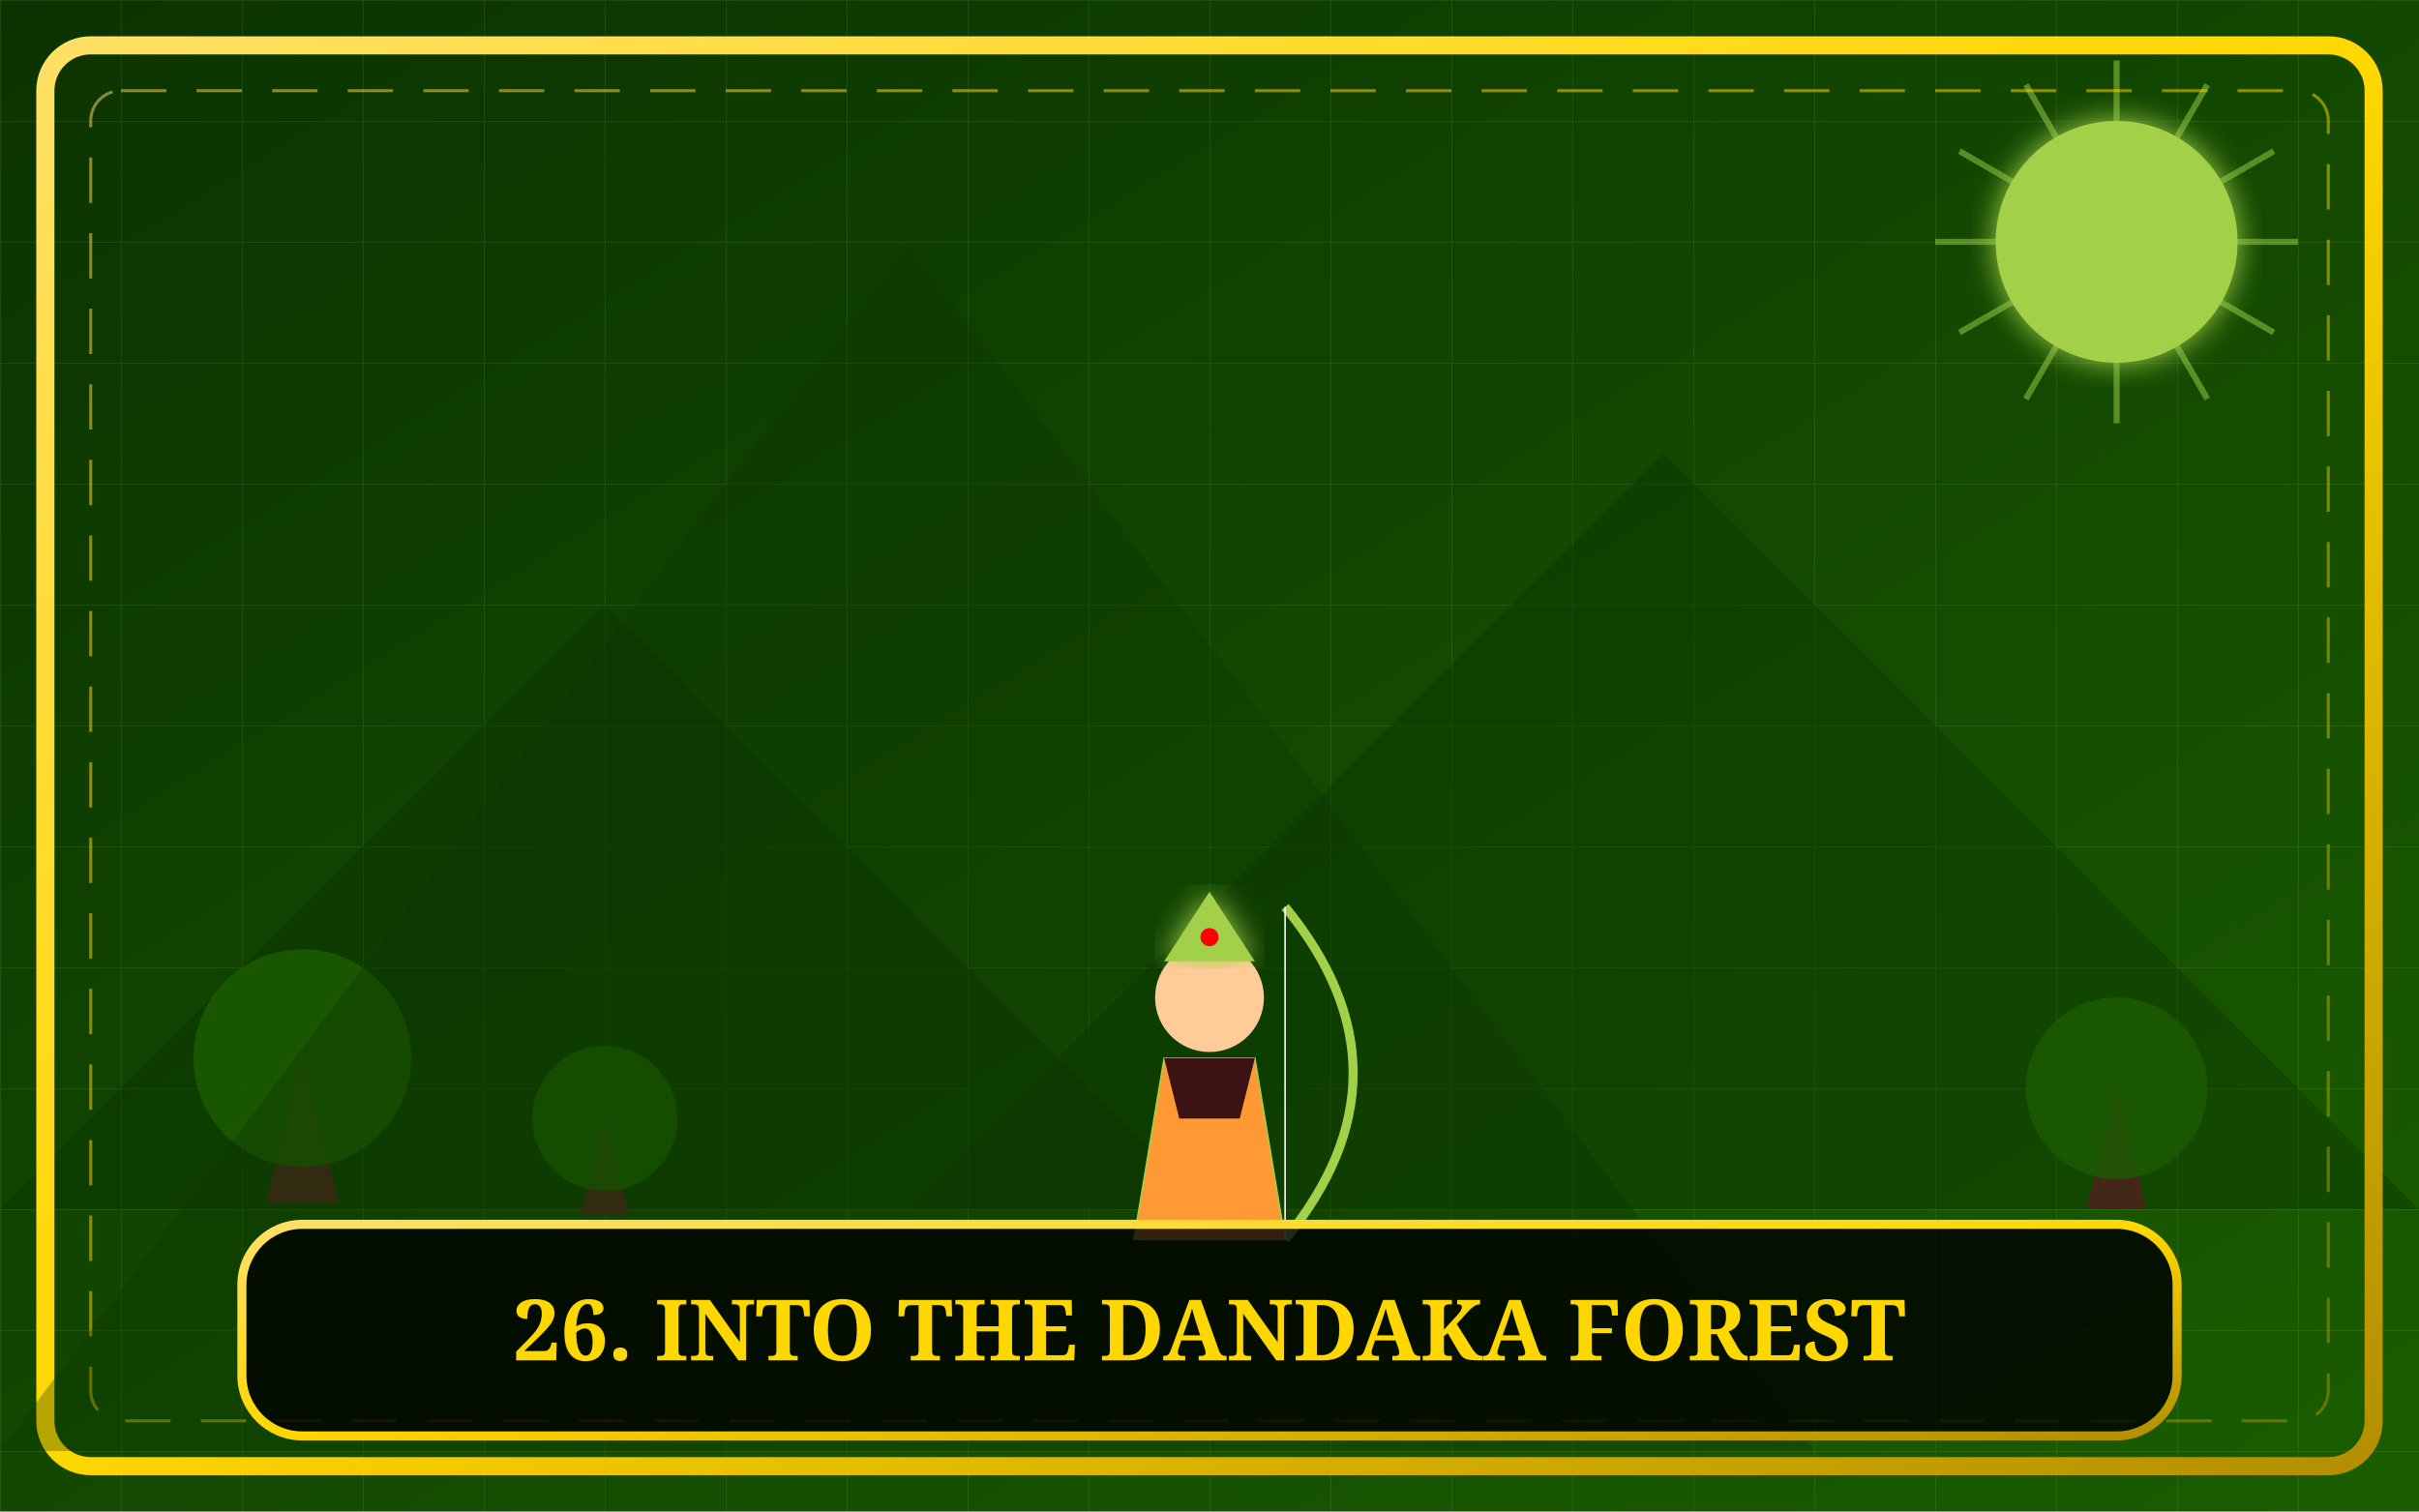
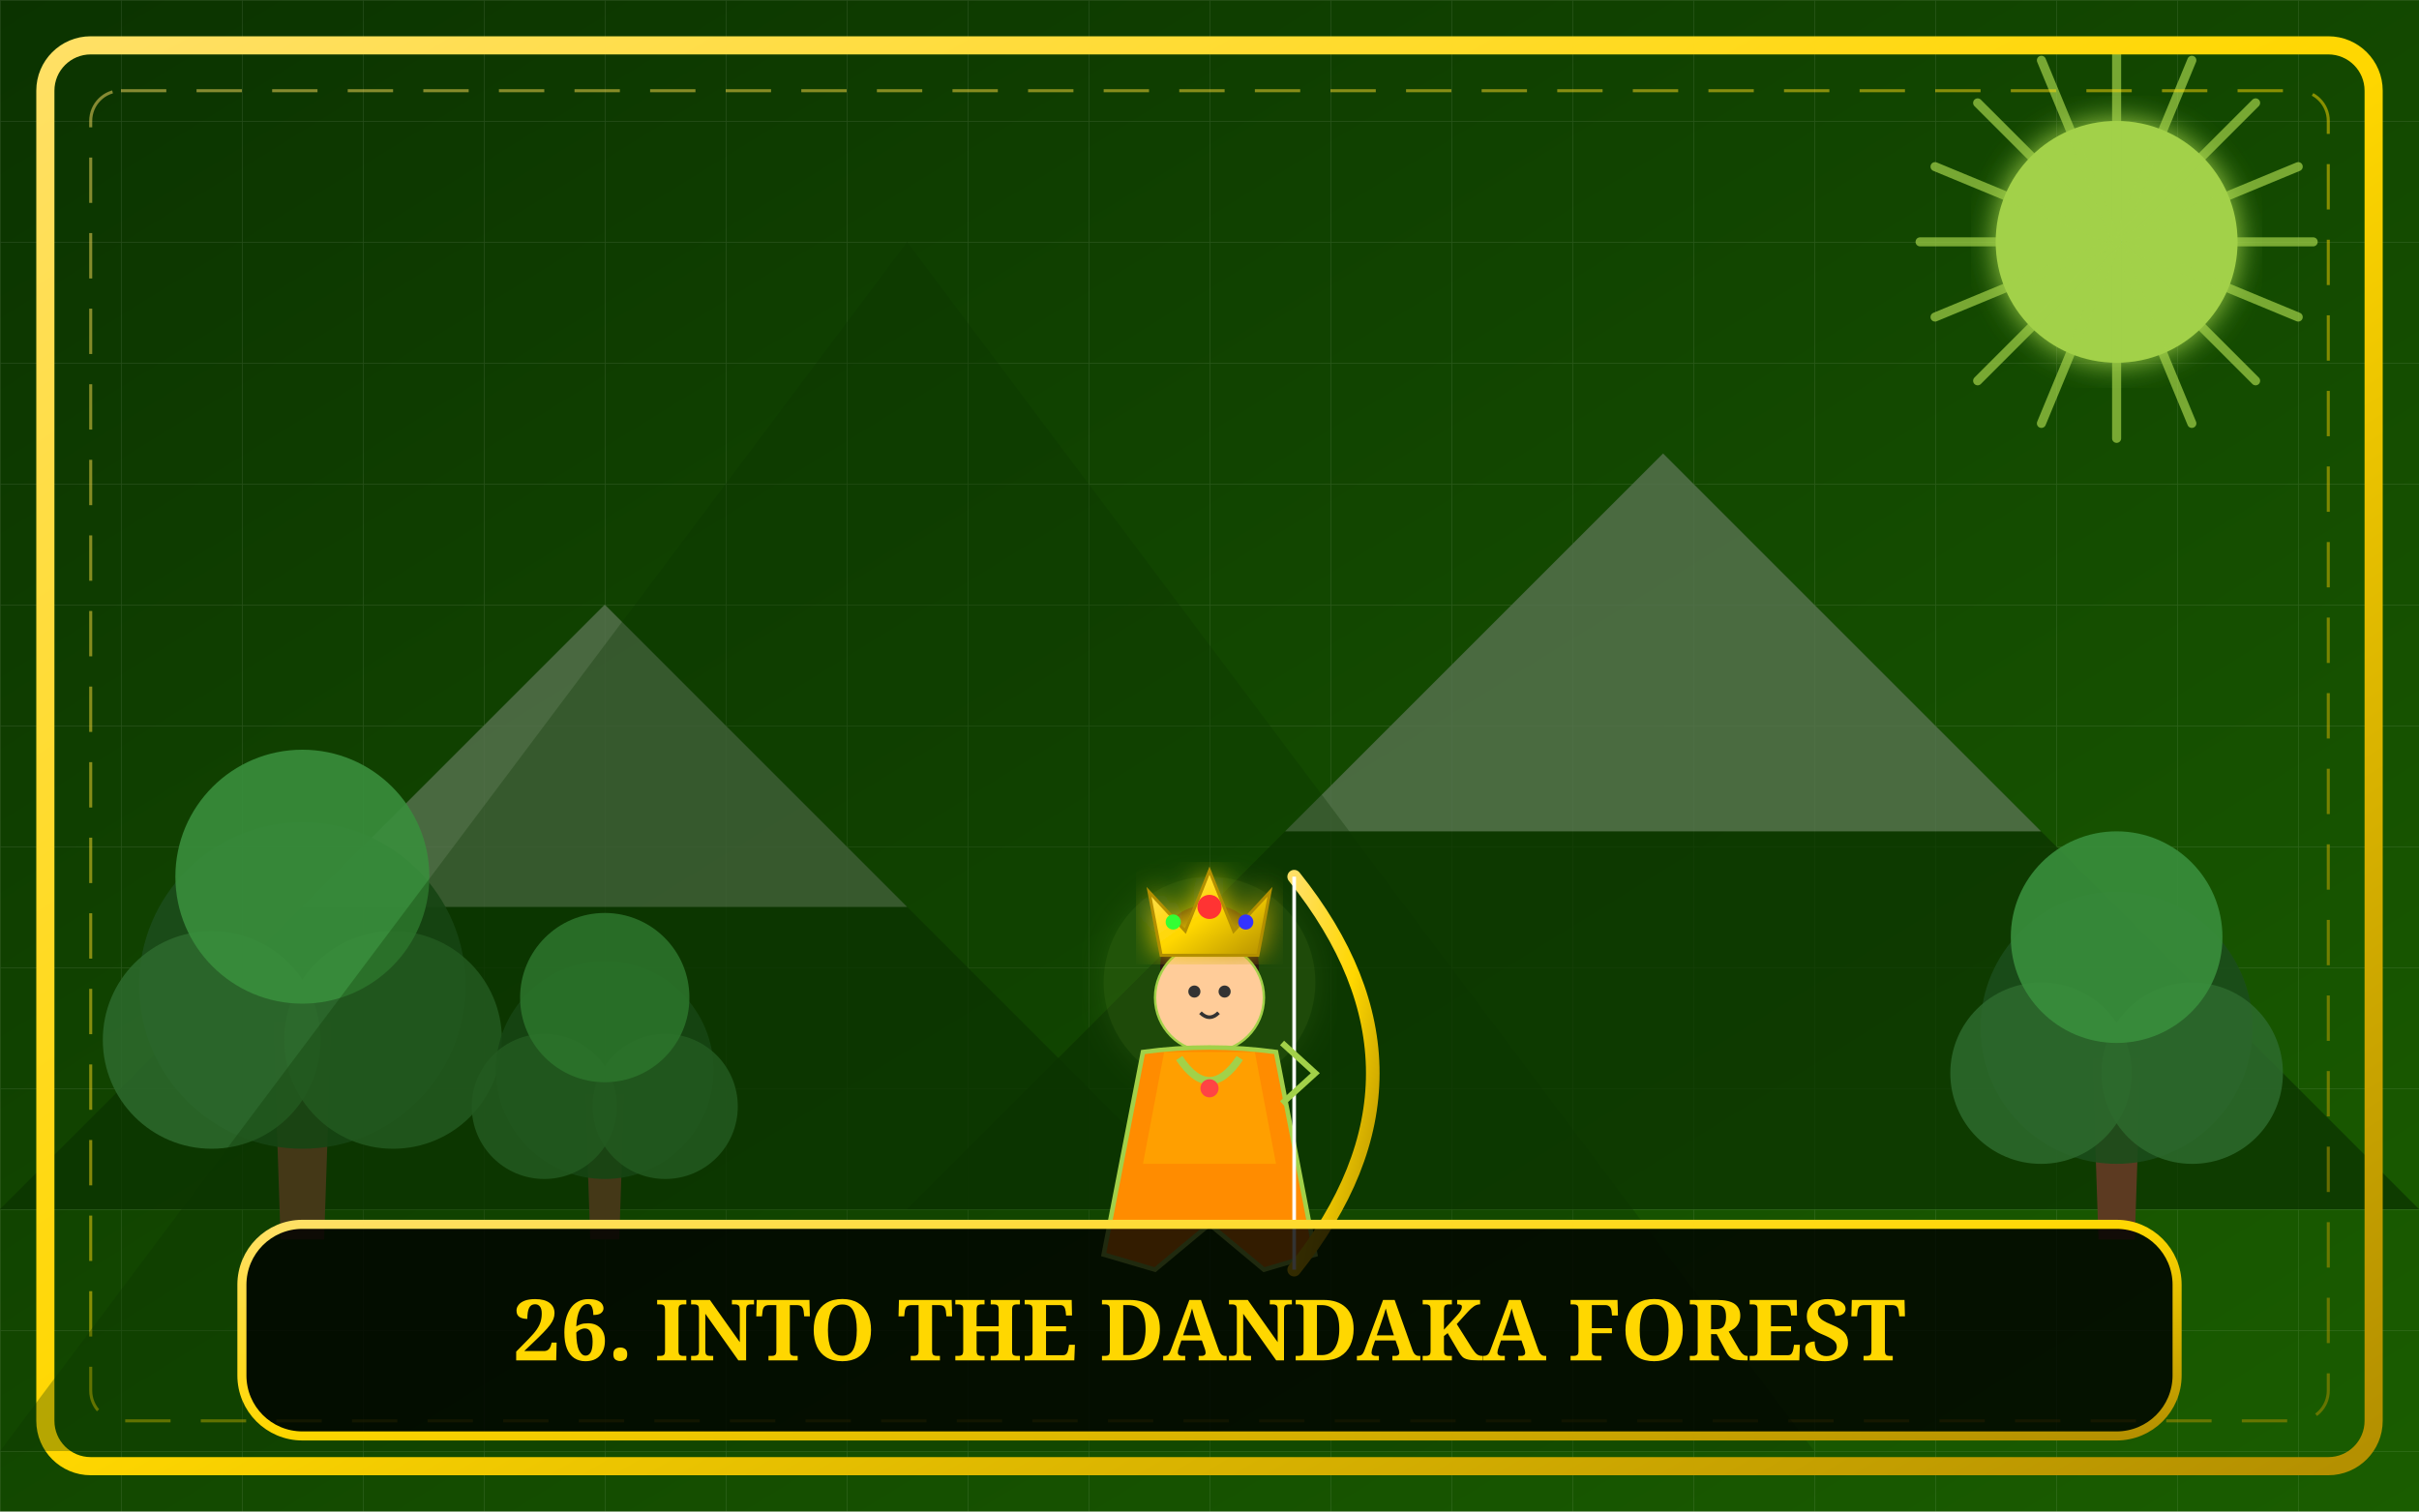
<svg xmlns="http://www.w3.org/2000/svg" viewBox="0 0 800 500" width="100%" height="100%">
  <defs>
    <linearGradient id="bg26" x1="0%" y1="0%" x2="100%" y2="100%">
      <stop offset="0%" stop-color="#0b3300" />
      <stop offset="100%" stop-color="#1a5d00" />
    </linearGradient>
    <linearGradient id="goldGrad" x1="0%" y1="0%" x2="100%" y2="100%">
      <stop offset="0%" stop-color="#ffe066" />
      <stop offset="50%" stop-color="#ffd700" />
      <stop offset="100%" stop-color="#b38f00" />
    </linearGradient>
    <filter id="glow">
      <feGaussianBlur stdDeviation="5" result="blur" />
      <feMerge>
        <feMergeNode in="blur" />
        <feMergeNode in="SourceGraphic" />
      </feMerge>
    </filter>
    <pattern id="grid" width="40" height="40" patternUnits="userSpaceOnUse">
      <path d="M 40 0 L 0 0 0 40" fill="none" stroke="white" stroke-width="0.5" opacity="0.1" />
    </pattern>
  </defs>
  <rect width="800" height="500" fill="url(#bg26)" />
  <rect width="800" height="500" fill="url(#grid)" />
  <circle cx="700" cy="80" r="40" fill="#a2d149" filter="url(#glow)" />
-   <line x1="700" y1="80" x2="700" y2="20" stroke="#a2d149" stroke-width="2" transform="rotate(0, 700, 80)" opacity="0.5" />
-   <line x1="700" y1="80" x2="700" y2="20" stroke="#a2d149" stroke-width="2" transform="rotate(30, 700, 80)" opacity="0.5" />
-   <line x1="700" y1="80" x2="700" y2="20" stroke="#a2d149" stroke-width="2" transform="rotate(60, 700, 80)" opacity="0.5" />
-   <line x1="700" y1="80" x2="700" y2="20" stroke="#a2d149" stroke-width="2" transform="rotate(90, 700, 80)" opacity="0.5" />
-   <line x1="700" y1="80" x2="700" y2="20" stroke="#a2d149" stroke-width="2" transform="rotate(120, 700, 80)" opacity="0.5" />
-   <line x1="700" y1="80" x2="700" y2="20" stroke="#a2d149" stroke-width="2" transform="rotate(150, 700, 80)" opacity="0.5" />
-   <line x1="700" y1="80" x2="700" y2="20" stroke="#a2d149" stroke-width="2" transform="rotate(180, 700, 80)" opacity="0.5" />
-   <line x1="700" y1="80" x2="700" y2="20" stroke="#a2d149" stroke-width="2" transform="rotate(210, 700, 80)" opacity="0.5" />
-   <line x1="700" y1="80" x2="700" y2="20" stroke="#a2d149" stroke-width="2" transform="rotate(240, 700, 80)" opacity="0.5" />
-   <line x1="700" y1="80" x2="700" y2="20" stroke="#a2d149" stroke-width="2" transform="rotate(270, 700, 80)" opacity="0.5" />
-   <line x1="700" y1="80" x2="700" y2="20" stroke="#a2d149" stroke-width="2" transform="rotate(300, 700, 80)" opacity="0.5" />
-   <line x1="700" y1="80" x2="700" y2="20" stroke="#a2d149" stroke-width="2" transform="rotate(330, 700, 80)" opacity="0.5" />
-   <path d="M 0 400 L 200.0 200 L 400 400 Z" fill="#0b3300" opacity="0.4" />
-   <path d="M 300 400 L 550.0 150 L 800 400 Z" fill="#0b3300" opacity="0.4" />
+   <line x1="700" y1="80" x2="700" y2="15" stroke="#a2d149" stroke-width="3" stroke-linecap="round" transform="rotate(0.0, 700, 80)" opacity="0.7" />
+   <line x1="700" y1="80" x2="700" y2="15" stroke="#a2d149" stroke-width="3" stroke-linecap="round" transform="rotate(22.5, 700, 80)" opacity="0.7" />
+   <line x1="700" y1="80" x2="700" y2="15" stroke="#a2d149" stroke-width="3" stroke-linecap="round" transform="rotate(45.0, 700, 80)" opacity="0.7" />
+   <line x1="700" y1="80" x2="700" y2="15" stroke="#a2d149" stroke-width="3" stroke-linecap="round" transform="rotate(67.5, 700, 80)" opacity="0.7" />
+   <line x1="700" y1="80" x2="700" y2="15" stroke="#a2d149" stroke-width="3" stroke-linecap="round" transform="rotate(90.0, 700, 80)" opacity="0.7" />
+   <line x1="700" y1="80" x2="700" y2="15" stroke="#a2d149" stroke-width="3" stroke-linecap="round" transform="rotate(112.5, 700, 80)" opacity="0.7" />
+   <line x1="700" y1="80" x2="700" y2="15" stroke="#a2d149" stroke-width="3" stroke-linecap="round" transform="rotate(135.0, 700, 80)" opacity="0.7" />
+   <line x1="700" y1="80" x2="700" y2="15" stroke="#a2d149" stroke-width="3" stroke-linecap="round" transform="rotate(157.5, 700, 80)" opacity="0.7" />
+   <line x1="700" y1="80" x2="700" y2="15" stroke="#a2d149" stroke-width="3" stroke-linecap="round" transform="rotate(180.0, 700, 80)" opacity="0.7" />
+   <line x1="700" y1="80" x2="700" y2="15" stroke="#a2d149" stroke-width="3" stroke-linecap="round" transform="rotate(202.5, 700, 80)" opacity="0.7" />
+   <line x1="700" y1="80" x2="700" y2="15" stroke="#a2d149" stroke-width="3" stroke-linecap="round" transform="rotate(225.0, 700, 80)" opacity="0.7" />
+   <line x1="700" y1="80" x2="700" y2="15" stroke="#a2d149" stroke-width="3" stroke-linecap="round" transform="rotate(247.5, 700, 80)" opacity="0.7" />
+   <line x1="700" y1="80" x2="700" y2="15" stroke="#a2d149" stroke-width="3" stroke-linecap="round" transform="rotate(270.0, 700, 80)" opacity="0.7" />
+   <line x1="700" y1="80" x2="700" y2="15" stroke="#a2d149" stroke-width="3" stroke-linecap="round" transform="rotate(292.5, 700, 80)" opacity="0.7" />
+   <line x1="700" y1="80" x2="700" y2="15" stroke="#a2d149" stroke-width="3" stroke-linecap="round" transform="rotate(315.0, 700, 80)" opacity="0.7" />
+   <line x1="700" y1="80" x2="700" y2="15" stroke="#a2d149" stroke-width="3" stroke-linecap="round" transform="rotate(337.5, 700, 80)" opacity="0.7" />
+   <g transform="translate(0,400)">
+     <path d="M 0 0 L 200.0 -200 L 400 0 Z" fill="#0b3300" opacity="0.75" />
+     <path d="M 100.0 -100.0 L 200.0 -200 L 300.0 -100.0 Z" fill="#ffffff" opacity="0.25" />
+   </g>
+   <g transform="translate(300,400)">
+     <path d="M 0 0 L 250.0 -250 L 500 0 Z" fill="#0b3300" opacity="0.75" />
+     <path d="M 125.0 -125.0 L 250.0 -250 L 375.0 -125.0 Z" fill="#ffffff" opacity="0.25" />
+   </g>
  <g transform="translate(100,350) scale(1.2)">
-     <path d="M 0 0 L -10 40 L 10 40 Z" fill="#432818" />
-     <circle cx="0" cy="0" r="30" fill="#1a5d00" opacity="0.8" />
+     <path d="M -6 50 L 6 50 L 8 -10 L -8 -10 Z" fill="#5c3a21" />
+     <circle cx="0" cy="-20" r="45" fill="#1b4d1b" opacity="0.9" />
+     <circle cx="-25" cy="-5" r="30" fill="#2d6a2d" opacity="0.85" />
+     <circle cx="25" cy="-5" r="30" fill="#2d6a2d" opacity="0.85" />
+     <circle cx="0" cy="-50" r="35" fill="#388e3c" opacity="0.9" />
  </g>
  <g transform="translate(700,360) scale(1)">
-     <path d="M 0 0 L -10 40 L 10 40 Z" fill="#432818" />
-     <circle cx="0" cy="0" r="30" fill="#1a5d00" opacity="0.8" />
+     <path d="M -6 50 L 6 50 L 8 -10 L -8 -10 Z" fill="#5c3a21" />
+     <circle cx="0" cy="-20" r="45" fill="#1b4d1b" opacity="0.9" />
+     <circle cx="-25" cy="-5" r="30" fill="#2d6a2d" opacity="0.85" />
+     <circle cx="25" cy="-5" r="30" fill="#2d6a2d" opacity="0.85" />
+     <circle cx="0" cy="-50" r="35" fill="#388e3c" opacity="0.9" />
  </g>
  <g transform="translate(200,370) scale(0.8)">
-     <path d="M 0 0 L -10 40 L 10 40 Z" fill="#432818" />
-     <circle cx="0" cy="0" r="30" fill="#1a5d00" opacity="0.8" />
+     <path d="M -6 50 L 6 50 L 8 -10 L -8 -10 Z" fill="#5c3a21" />
+     <circle cx="0" cy="-20" r="45" fill="#1b4d1b" opacity="0.9" />
+     <circle cx="-25" cy="-5" r="30" fill="#2d6a2d" opacity="0.85" />
+     <circle cx="25" cy="-5" r="30" fill="#2d6a2d" opacity="0.85" />
+     <circle cx="0" cy="-50" r="35" fill="#388e3c" opacity="0.9" />
  </g>
  <rect x="15" y="15" width="770" height="470" rx="15" fill="none" stroke="url(#goldGrad)" stroke-width="6" />
  <rect x="30" y="30" width="740" height="440" rx="10" fill="none" stroke="url(#goldGrad)" stroke-width="1" stroke-dasharray="15,10" opacity="0.5" />
  <g transform="translate(0, -20)">
    <path d="M 0 500 L 300 100 L 600 500" fill="#0b3300" opacity="0.3" />
    <g transform="translate(400,350) scale(1)">
-       <circle cx="0" cy="-10" r="12" fill="#1a1a1a" />
-       <path d="M -15 20 L 15 20 L 25 80 L -25 80 Z" fill="#ff9933" stroke="#a2d149" stroke-width="0.5" />
-       <path d="M -15 20 L 15 20 L 10 40 L -10 40 Z" fill="#3d1212" />
-       <circle cx="0" cy="0" r="18" fill="#ffcc99" />
-       <path d="M -15 -12 L 15 -12 L 0 -35 Z" fill="#a2d149" filter="url(#glow)" />
-       <circle cx="0" cy="-20" r="3" fill="red" />
-       <path d="M 25 -30 Q 70 25 25 80" fill="none" stroke="#a2d149" stroke-width="3" />
-       <line x1="25" y1="-30" x2="25" y2="80" stroke="white" stroke-width="0.5" />
+       <circle cx="0" cy="-5" r="35" fill="#a2d149" opacity="0.12" filter="url(#glow)" />
+       <path d="M -15 -18 C -15 -35 15 -35 15 -18 C 18 -10 15 5 15 5 L -15 5 C -15 5 -18 -10 -15 -18 Z" fill="#2b1810" />
+       <circle cx="0" cy="0" r="18" fill="#ffcc99" stroke="#a2d149" stroke-width="0.8" />
+       <circle cx="-5" cy="-2" r="2" fill="#333" />
+       <circle cx="5" cy="-2" r="2" fill="#333" />
+       <path d="M -3 5 Q 0 8 3 5" fill="none" stroke="#333" stroke-width="1.2" />
+       <path d="M -16 -14 L -20 -35 L -8 -22 L 0 -42 L 8 -22 L 20 -35 L 16 -14 Z" fill="url(#goldGrad)" filter="url(#glow)" stroke="#b38f00" stroke-width="1" />
+       <circle cx="0" cy="-30" r="4" fill="#ff3333" />
+       <circle cx="-12" cy="-25" r="2.5" fill="#33ff33" />
+       <circle cx="12" cy="-25" r="2.5" fill="#3333ff" />
+       <path d="M -22 18 Q 0 15 22 18 L 35 85 L 18 90 L 0 75 L -18 90 L -35 85 Z" fill="#ff8c00" stroke="#a2d149" stroke-width="1.5" />
+       <path d="M -15 18 L 15 18 L 22 55 L -22 55 Z" fill="#ffd700" opacity="0.25" />
+       <path d="M -10 20 Q 0 35 10 20" fill="none" stroke="#a2d149" stroke-width="2.5" />
+       <circle cx="0" cy="30" r="3" fill="#ff4444" />
+       <path d="M 28 -40 Q 80 25 28 90" fill="none" stroke="url(#goldGrad)" stroke-width="4.5" stroke-linecap="round" />
+       <line x1="28" y1="-40" x2="28" y2="90" stroke="#fff" stroke-width="1.2" />
+       <path d="M 24 15 L 35 25 L 24 35" fill="none" stroke="#a2d149" stroke-width="2" />
    </g>
  </g>
  <g transform="translate(400, 440)">
    <rect x="-320" y="-35" width="640" height="70" rx="20" fill="black" fill-opacity="0.8" stroke="url(#goldGrad)" stroke-width="3" />
    <text y="10" font-family="'Playfair Display', serif" font-size="28" font-weight="bold" fill="#ffd700" text-anchor="middle">26. INTO THE DANDAKA FOREST</text>
  </g>
</svg>
